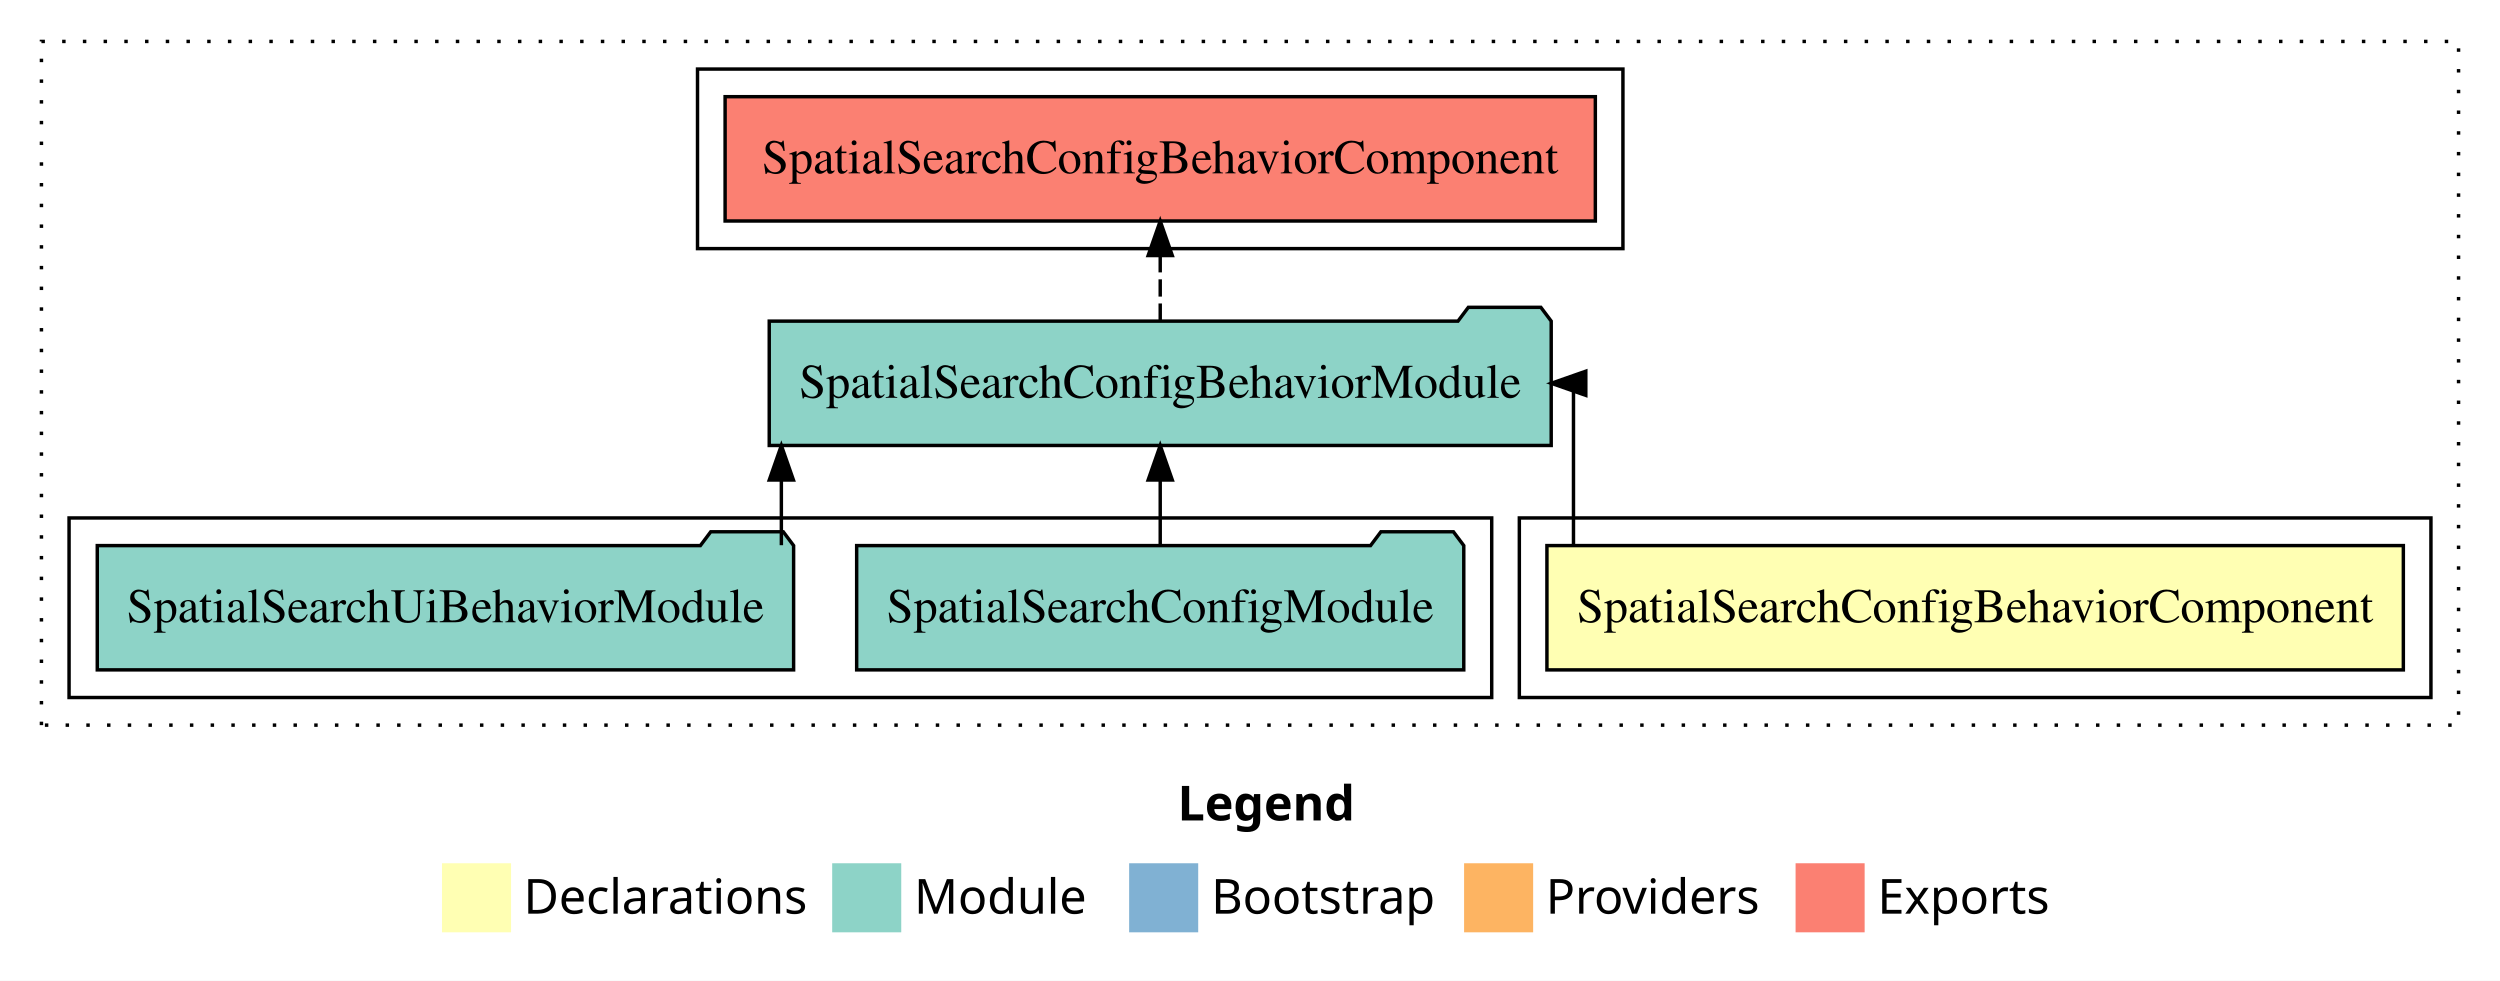
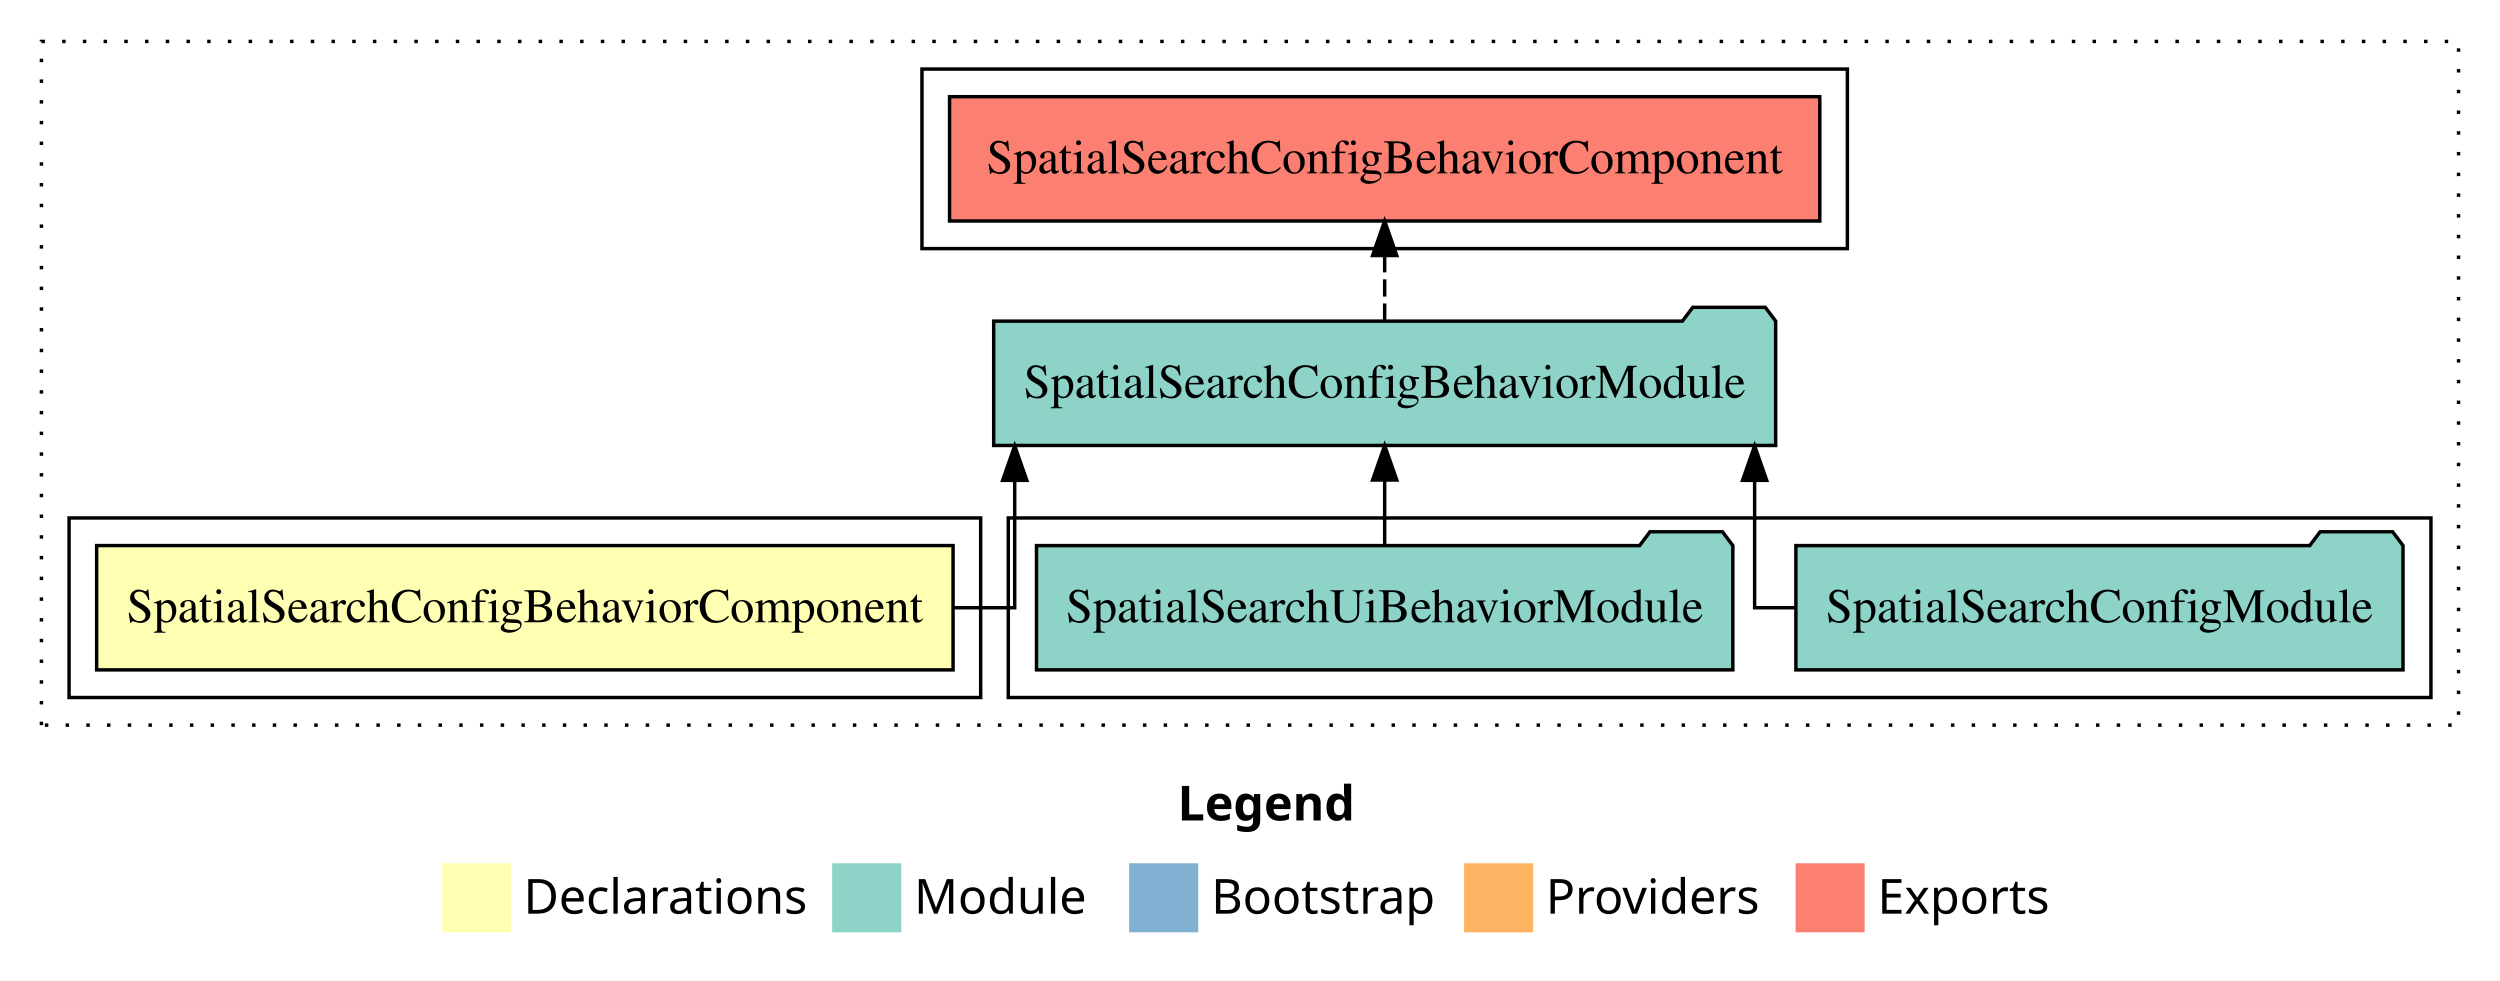
<svg xmlns="http://www.w3.org/2000/svg" width="724pt" height="284pt" viewBox="0.00 0.00 724.00 284.00">
  <g id="graph0" class="graph" transform="scale(1 1) rotate(0) translate(4 280)">
    <polygon fill="white" stroke="transparent" points="-4,4 -4,-280 720,-280 720,4 -4,4" />
    <text text-anchor="start" x="337.01" y="-42.4" font-family="Times-12" font-weight="bold" font-size="14.00">Legend</text>
    <polygon fill="#ffffb3" stroke="transparent" points="124,-10 124,-30 144,-30 144,-10 124,-10" />
    <text text-anchor="start" x="147.63" y="-15.4" font-family="Times-12" font-size="14.00">  Declarations</text>
    <polygon fill="#8dd3c7" stroke="transparent" points="237,-10 237,-30 257,-30 257,-10 237,-10" />
    <text text-anchor="start" x="260.73" y="-15.4" font-family="Times-12" font-size="14.00">  Module</text>
    <polygon fill="#80b1d3" stroke="transparent" points="323,-10 323,-30 343,-30 343,-10 323,-10" />
    <text text-anchor="start" x="346.78" y="-15.4" font-family="Times-12" font-size="14.00">  Bootstrap</text>
    <polygon fill="#fdb462" stroke="transparent" points="420,-10 420,-30 440,-30 440,-10 420,-10" />
    <text text-anchor="start" x="443.67" y="-15.4" font-family="Times-12" font-size="14.00">  Providers</text>
    <polygon fill="#fb8072" stroke="transparent" points="516,-10 516,-30 536,-30 536,-10 516,-10" />
    <text text-anchor="start" x="539.73" y="-15.4" font-family="Times-12" font-size="14.00">  Exports</text>
    <g id="clust1" class="cluster">
      <polygon fill="none" stroke="black" stroke-dasharray="1,5" points="8,-70 8,-268 708,-268 708,-70 8,-70" />
    </g>
+     <g id="clust4" class="cluster">
+       <polygon fill="none" stroke="black" points="288,-78 288,-130 700,-130 700,-78 288,-78" />
+     </g>
    <g id="clust2" class="cluster">
-       <polygon fill="none" stroke="black" points="436,-78 436,-130 700,-130 700,-78 436,-78" />
-     </g>
-     <g id="clust4" class="cluster">
-       <polygon fill="none" stroke="black" points="16,-78 16,-130 428,-130 428,-78 16,-78" />
+       <polygon fill="none" stroke="black" points="16,-78 16,-130 280,-130 280,-78 16,-78" />
    </g>
    <g id="clust5" class="cluster">
-       <polygon fill="none" stroke="black" points="198,-208 198,-260 466,-260 466,-208 198,-208" />
+       <polygon fill="none" stroke="black" points="263,-208 263,-260 531,-260 531,-208 263,-208" />
    </g>
    <g id="node1" class="node">
-       <polygon fill="#ffffb3" stroke="black" points="692.01,-122 443.99,-122 443.99,-86 692.01,-86 692.01,-122" />
-       <text text-anchor="middle" x="568" y="-99.8" font-family="Times,serif" font-size="14.00">SpatialSearchConfigBehaviorComponent</text>
+       <polygon fill="#ffffb3" stroke="black" points="272.01,-122 23.99,-122 23.99,-86 272.01,-86 272.01,-122" />
+       <text text-anchor="middle" x="148" y="-99.8" font-family="Times,serif" font-size="14.00">SpatialSearchConfigBehaviorComponent</text>
    </g>
    <g id="node2" class="node">
-       <polygon fill="#8dd3c7" stroke="black" points="445.23,-187 442.23,-191 421.23,-191 418.23,-187 218.77,-187 218.77,-151 445.23,-151 445.23,-187" />
-       <text text-anchor="middle" x="332" y="-164.8" font-family="Times,serif" font-size="14.00">SpatialSearchConfigBehaviorModule</text>
+       <polygon fill="#8dd3c7" stroke="black" points="510.23,-187 507.23,-191 486.23,-191 483.23,-187 283.77,-187 283.77,-151 510.23,-151 510.23,-187" />
+       <text text-anchor="middle" x="397" y="-164.8" font-family="Times,serif" font-size="14.00">SpatialSearchConfigBehaviorModule</text>
    </g>
    <g id="edge1" class="edge">
-       <path fill="none" stroke="black" d="M451.68,-122.11C451.68,-141.34 451.68,-169 451.68,-169 451.68,-169 451.04,-169 451.04,-169" />
-       <polygon fill="black" stroke="black" points="455.25,-165.5 445.25,-169 455.25,-172.5 455.25,-165.5" />
+       <path fill="none" stroke="black" d="M272.18,-104C282.95,-104 289.86,-104 289.86,-104 289.86,-104 289.86,-140.89 289.86,-140.89" />
+       <polygon fill="black" stroke="black" points="286.36,-140.89 289.86,-150.89 293.36,-140.89 286.36,-140.89" />
    </g>
    <g id="node5" class="node">
-       <polygon fill="#fb8072" stroke="black" points="458.01,-252 205.99,-252 205.99,-216 458.01,-216 458.01,-252" />
-       <text text-anchor="middle" x="332" y="-229.8" font-family="Times,serif" font-size="14.00">SpatialSearchConfigBehaviorComponent </text>
+       <polygon fill="#fb8072" stroke="black" points="523.01,-252 270.99,-252 270.99,-216 523.01,-216 523.01,-252" />
+       <text text-anchor="middle" x="397" y="-229.8" font-family="Times,serif" font-size="14.00">SpatialSearchConfigBehaviorComponent </text>
    </g>
    <g id="edge4" class="edge">
-       <path fill="none" stroke="black" stroke-dasharray="5,2" d="M332,-187.11C332,-187.11 332,-205.99 332,-205.99" />
-       <polygon fill="black" stroke="black" points="328.5,-205.99 332,-215.99 335.5,-205.99 328.5,-205.99" />
+       <path fill="none" stroke="black" stroke-dasharray="5,2" d="M397,-187.11C397,-187.11 397,-205.99 397,-205.99" />
+       <polygon fill="black" stroke="black" points="393.5,-205.99 397,-215.99 400.5,-205.99 393.5,-205.99" />
    </g>
    <g id="node3" class="node">
-       <polygon fill="#8dd3c7" stroke="black" points="419.91,-122 416.91,-126 395.91,-126 392.91,-122 244.09,-122 244.09,-86 419.91,-86 419.91,-122" />
-       <text text-anchor="middle" x="332" y="-99.8" font-family="Times,serif" font-size="14.00">SpatialSearchConfigModule</text>
+       <polygon fill="#8dd3c7" stroke="black" points="691.91,-122 688.91,-126 667.91,-126 664.91,-122 516.09,-122 516.09,-86 691.91,-86 691.91,-122" />
+       <text text-anchor="middle" x="604" y="-99.8" font-family="Times,serif" font-size="14.00">SpatialSearchConfigModule</text>
    </g>
    <g id="edge2" class="edge">
-       <path fill="none" stroke="black" d="M332,-122.11C332,-122.11 332,-140.99 332,-140.99" />
-       <polygon fill="black" stroke="black" points="328.5,-140.99 332,-150.99 335.5,-140.99 328.5,-140.99" />
+       <path fill="none" stroke="black" d="M515.99,-104C508.75,-104 504.14,-104 504.14,-104 504.14,-104 504.14,-140.89 504.14,-140.89" />
+       <polygon fill="black" stroke="black" points="500.64,-140.89 504.14,-150.89 507.64,-140.89 500.64,-140.89" />
    </g>
    <g id="node4" class="node">
-       <polygon fill="#8dd3c7" stroke="black" points="225.83,-122 222.83,-126 201.83,-126 198.83,-122 24.17,-122 24.17,-86 225.83,-86 225.83,-122" />
-       <text text-anchor="middle" x="125" y="-99.8" font-family="Times,serif" font-size="14.00">SpatialSearchUiBehaviorModule</text>
+       <polygon fill="#8dd3c7" stroke="black" points="497.83,-122 494.83,-126 473.83,-126 470.83,-122 296.17,-122 296.17,-86 497.83,-86 497.83,-122" />
+       <text text-anchor="middle" x="397" y="-99.8" font-family="Times,serif" font-size="14.00">SpatialSearchUiBehaviorModule</text>
    </g>
    <g id="edge3" class="edge">
-       <path fill="none" stroke="black" d="M222.28,-122.11C222.28,-122.11 222.28,-140.99 222.28,-140.99" />
-       <polygon fill="black" stroke="black" points="218.78,-140.99 222.28,-150.99 225.78,-140.99 218.78,-140.99" />
+       <path fill="none" stroke="black" d="M397,-122.11C397,-122.11 397,-140.99 397,-140.99" />
+       <polygon fill="black" stroke="black" points="393.5,-140.99 397,-150.99 400.5,-140.99 393.5,-140.99" />
    </g>
  </g>
</svg>
